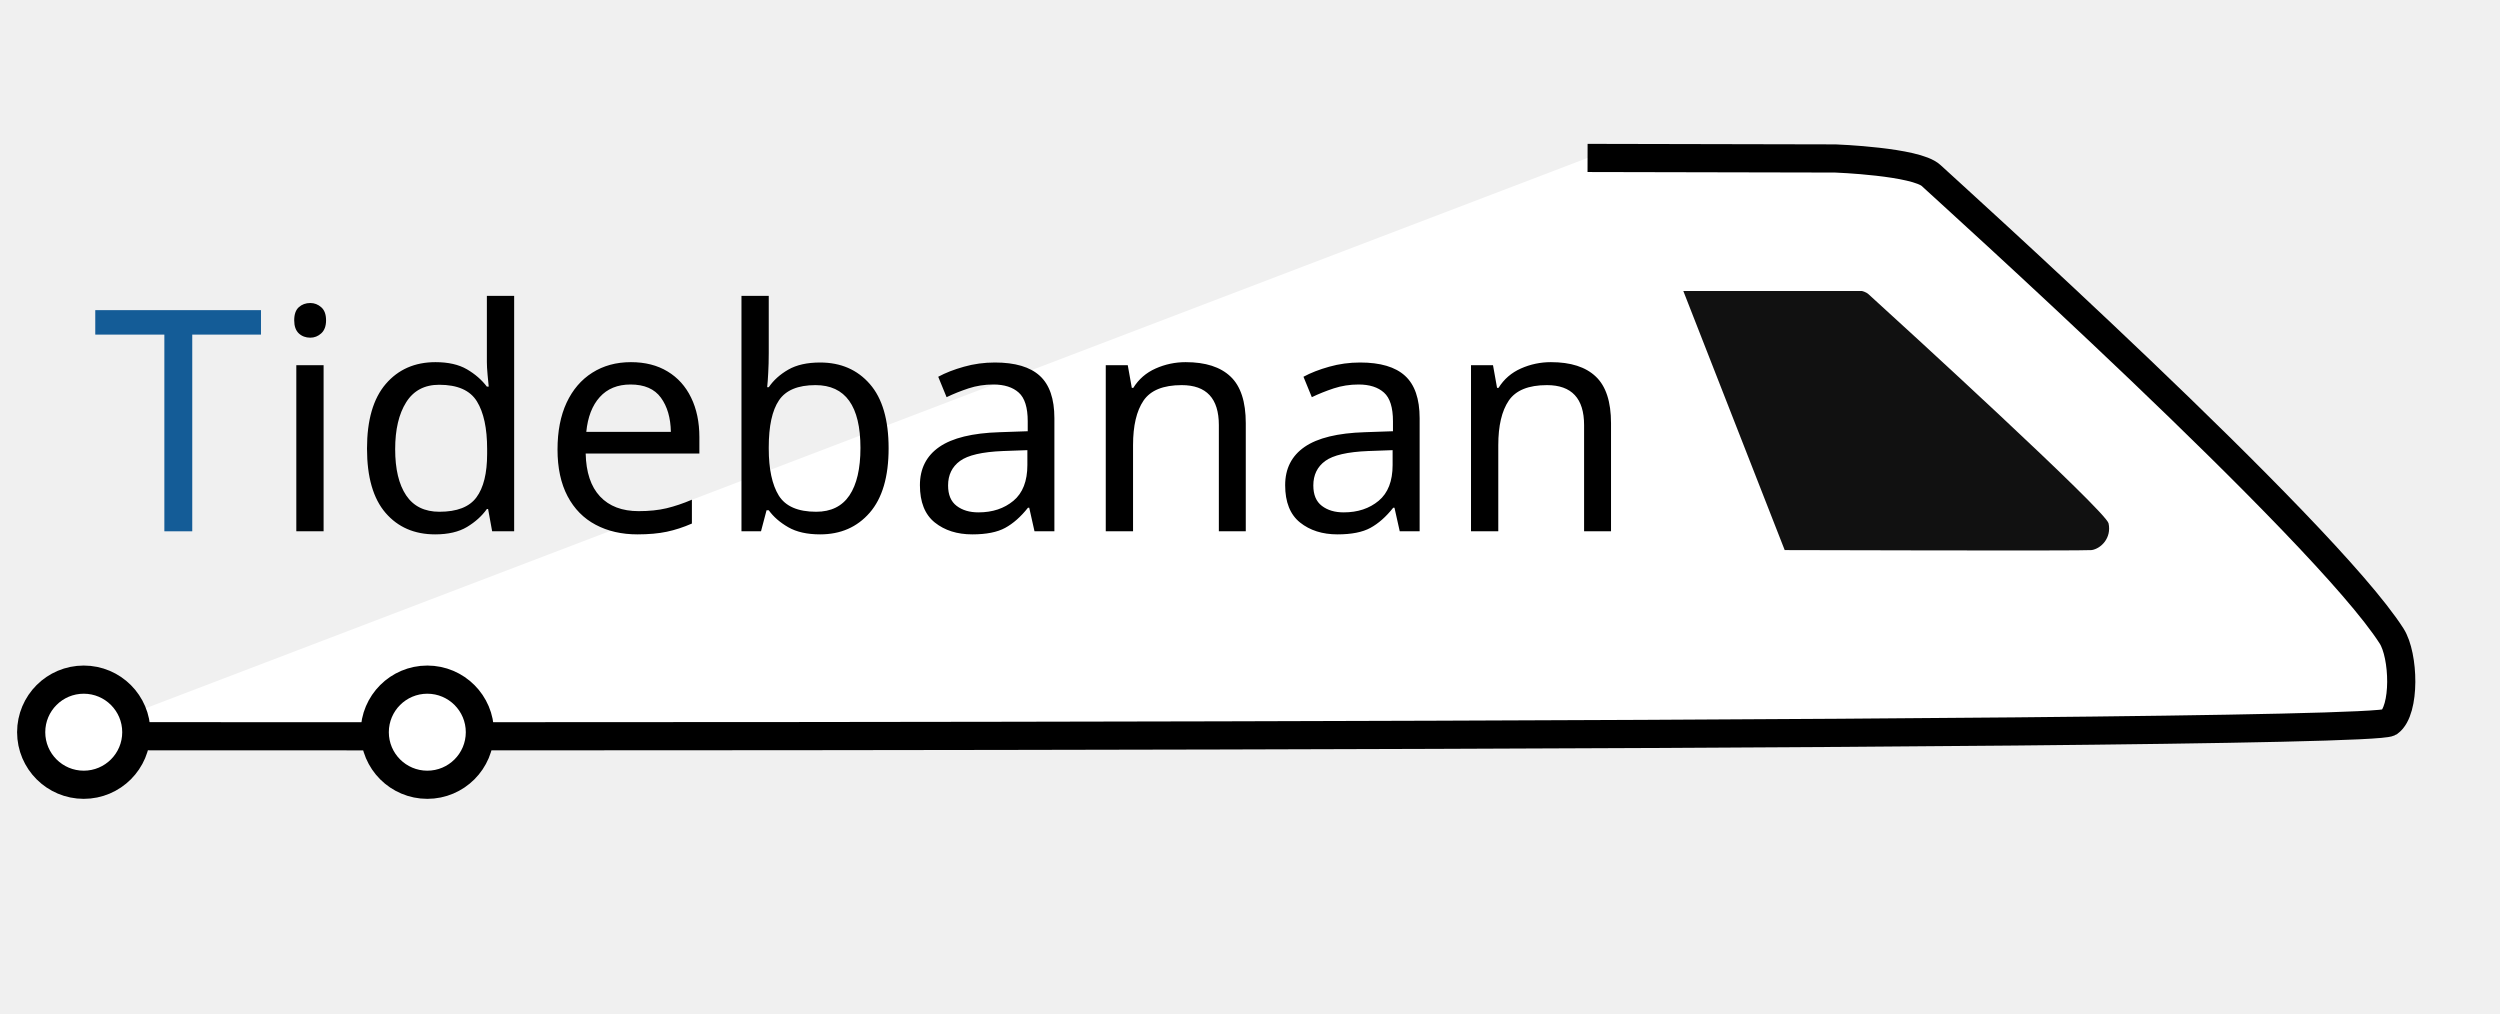
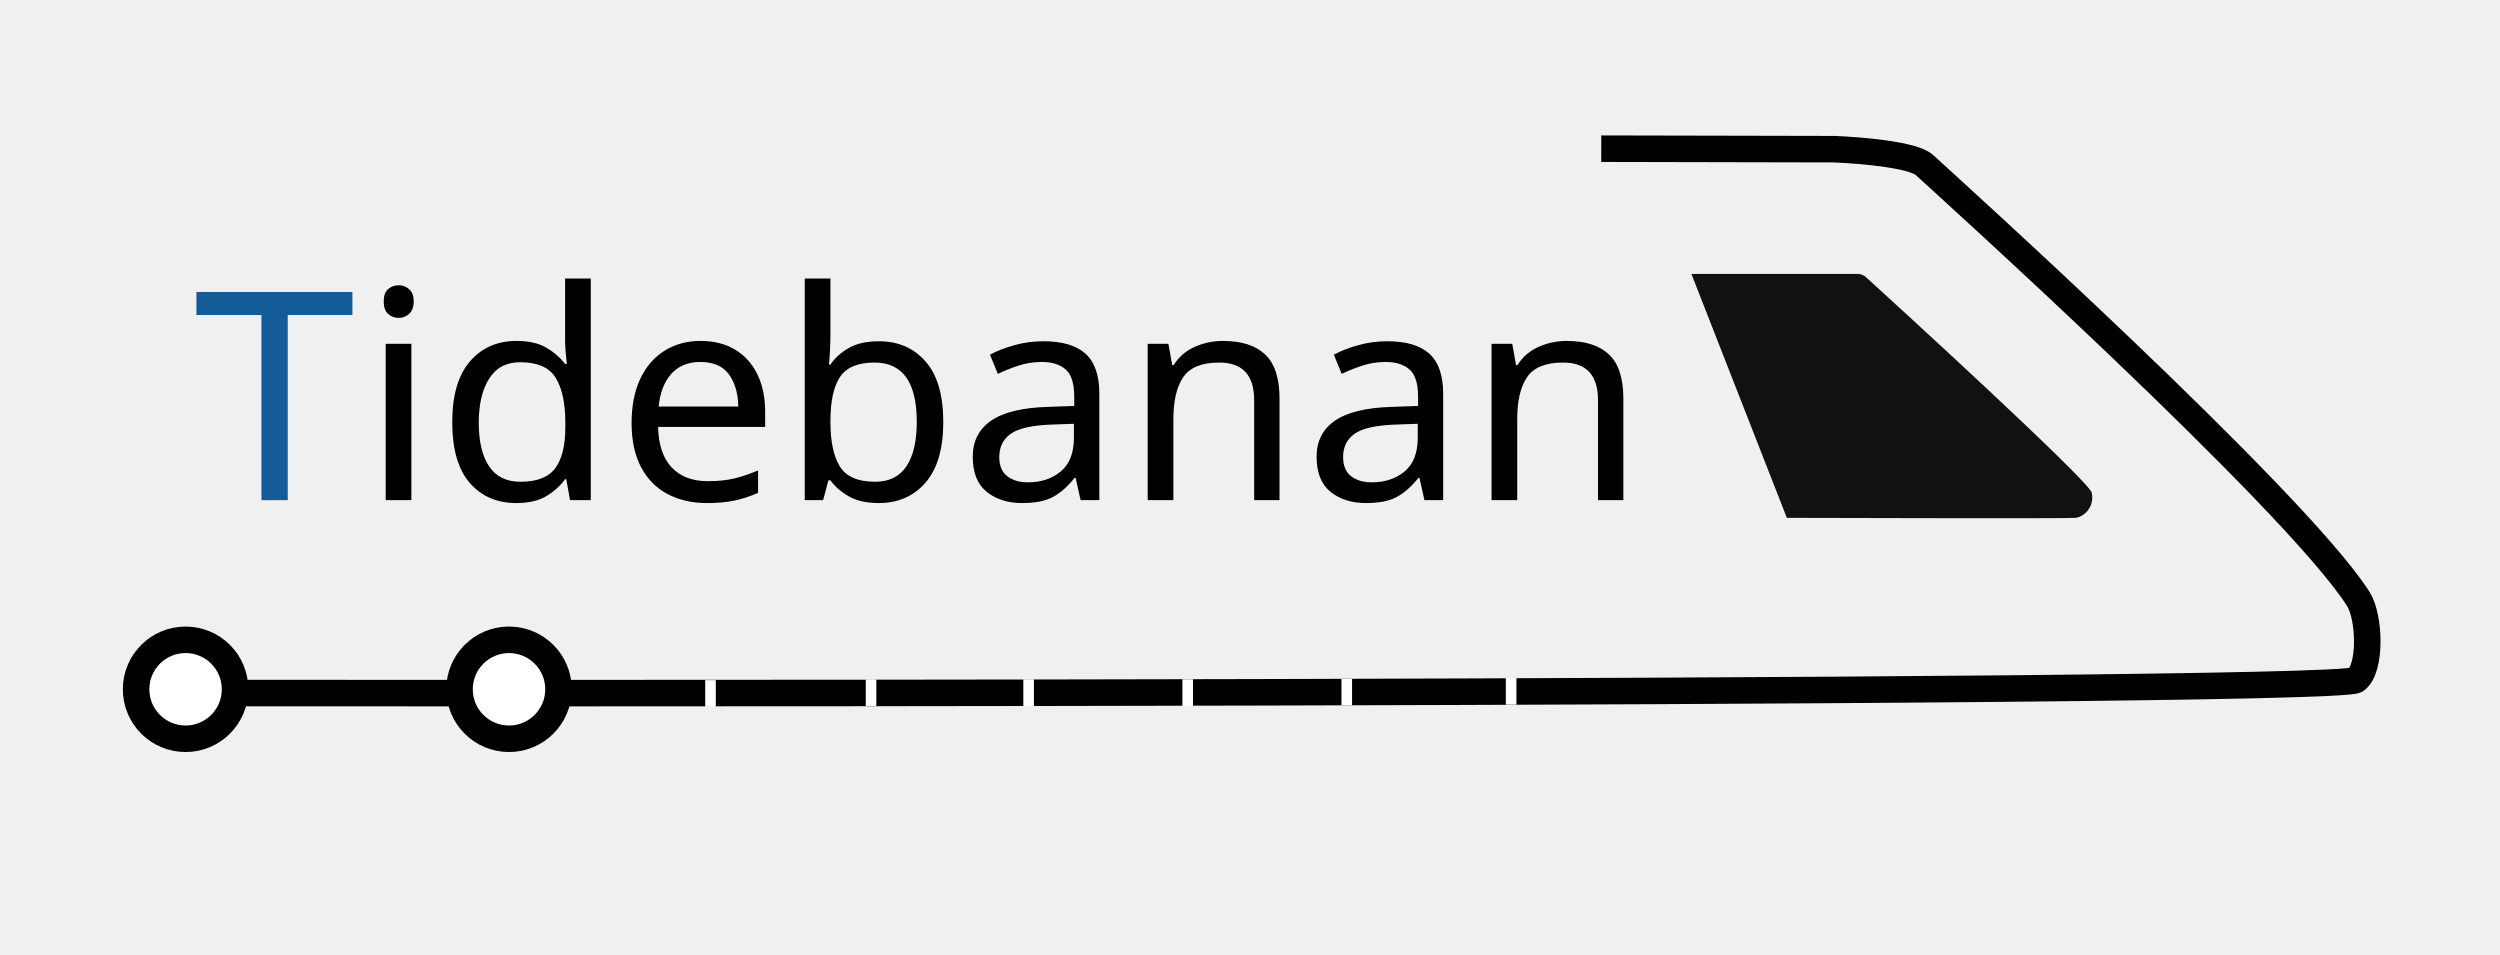
- <svg xmlns="http://www.w3.org/2000/svg" version="1.1" x="0px" y="0px" width="443.868px" height="180px" viewBox="0 0 443.868 180" enable-background="new 0 0 443.868 180" xml:space="preserve">
+ <svg xmlns="http://www.w3.org/2000/svg" version="1.1" x="0px" y="0px" width="471.5px" height="180px" viewBox="0 0 471.5 180" enable-background="new 0 0 471.5 180" xml:space="preserve">
+   <g id="Layer_5" display="none">
+     <rect x="106.5" y="102.167" display="inline" fill="#0A0AEF" stroke="#000000" stroke-width="5" stroke-miterlimit="10" width="263" height="58" />
+   </g>
  <g id="Layer_1">
-     <path fill="#FFFFFF" stroke="#000000" stroke-width="5" stroke-miterlimit="10" d="M281.868,28.042l44,0.094   c0,0,14.333,0.531,17,3.031c2.325,2.179,69.61,62.794,81.75,81.75c2.221,3.469,2.5,13.188-0.422,15.343   c-5.203,2.907-411.328,2.443-411.328,2.443" />
-     <rect x="16.368" y="52.75" fill="none" width="278.434" height="70.5" />
-     <text transform="matrix(1 0 0 1 16.3682 94.3301)">
+     <path fill="none" stroke="#000000" stroke-width="5" stroke-miterlimit="10" d="M302,28.042l44,0.094c0,0,14.333,0.531,17,3.031   c2.325,2.179,69.61,62.794,81.75,81.75c2.221,3.469,2.5,13.188-0.422,15.343C439.125,131.167,33,130.703,33,130.703" />
+     <rect x="36.5" y="52.75" fill="none" width="278.434" height="70.5" />
+     <text transform="matrix(1 0 0 1 36.5 94.3301)">
      <tspan x="0" y="0" fill="#145C97" font-family="'Avenir-Black'" font-size="55">T</tspan>
      <tspan x="31.569" y="0" font-family="'Avenir-Black'" font-size="55">idebanan</tspan>
    </text>
-     <path fill="#111111" d="M165.868,206.667" />
-     <path fill="#111111" d="M298.868,51.667h31.703c0,0,0.698,0.134,1.188,0.578c5.741,5.205,42.14,38.505,42.609,40.672   c0.562,2.594-1.328,4.484-3,4.75c-0.997,0.158-54.5,0-54.5,0" />
+     <path fill="#111111" d="M186,206.667" />
+     <path fill="#111111" d="M319,51.667h31.703c0,0,0.698,0.134,1.188,0.578c5.741,5.205,42.14,38.505,42.609,40.672   c0.562,2.594-1.328,4.484-3,4.75c-0.997,0.158-54.5,0-54.5,0" />
  </g>
  <g id="Layer_3">
</g>
  <g id="Layer_2">
-     <circle fill="#FFFFFF" stroke="#000000" stroke-width="5" stroke-miterlimit="10" cx="14.868" cy="130" r="9.333" />
-     <circle fill="#FFFFFF" stroke="#000000" stroke-width="5" stroke-miterlimit="10" cx="75.868" cy="130" r="9.333" />
+     <circle fill="#FFFFFF" stroke="#000000" stroke-width="5" stroke-miterlimit="10" cx="35" cy="130" r="9.333" />
+     <circle fill="#FFFFFF" stroke="#000000" stroke-width="5" stroke-miterlimit="10" cx="96" cy="130" r="9.333" />
+   </g>
+   <g id="Layer_4">
+     <path fill="none" stroke="#FFFFFF" stroke-width="2" stroke-miterlimit="10" d="M134,133.315c0-1.678,0-3.358,0-5.036" />
+     <path fill="none" stroke="#FFFFFF" stroke-width="2" stroke-miterlimit="10" d="M164.281,133.149c0-1.671,0-3.343,0-5.014" />
+     <path fill="none" stroke="#FFFFFF" stroke-width="2" stroke-miterlimit="10" d="M224,133.168c0-1.595,0-3.463,0-5.058" />
+     <path fill="none" stroke="#FFFFFF" stroke-width="2" stroke-miterlimit="10" d="M254,133.021c0-1.601,0-3.395,0-4.995" />
+     <path fill="none" stroke="#FFFFFF" stroke-width="2" stroke-miterlimit="10" d="M285,132.895c0-1.596,0-3.429,0-5.024" />
+     <path fill="none" stroke="#FFFFFF" stroke-width="2" stroke-miterlimit="10" d="M194,133.189c0-0.91,0-2.713,0-5.079" />
  </g>
</svg>
